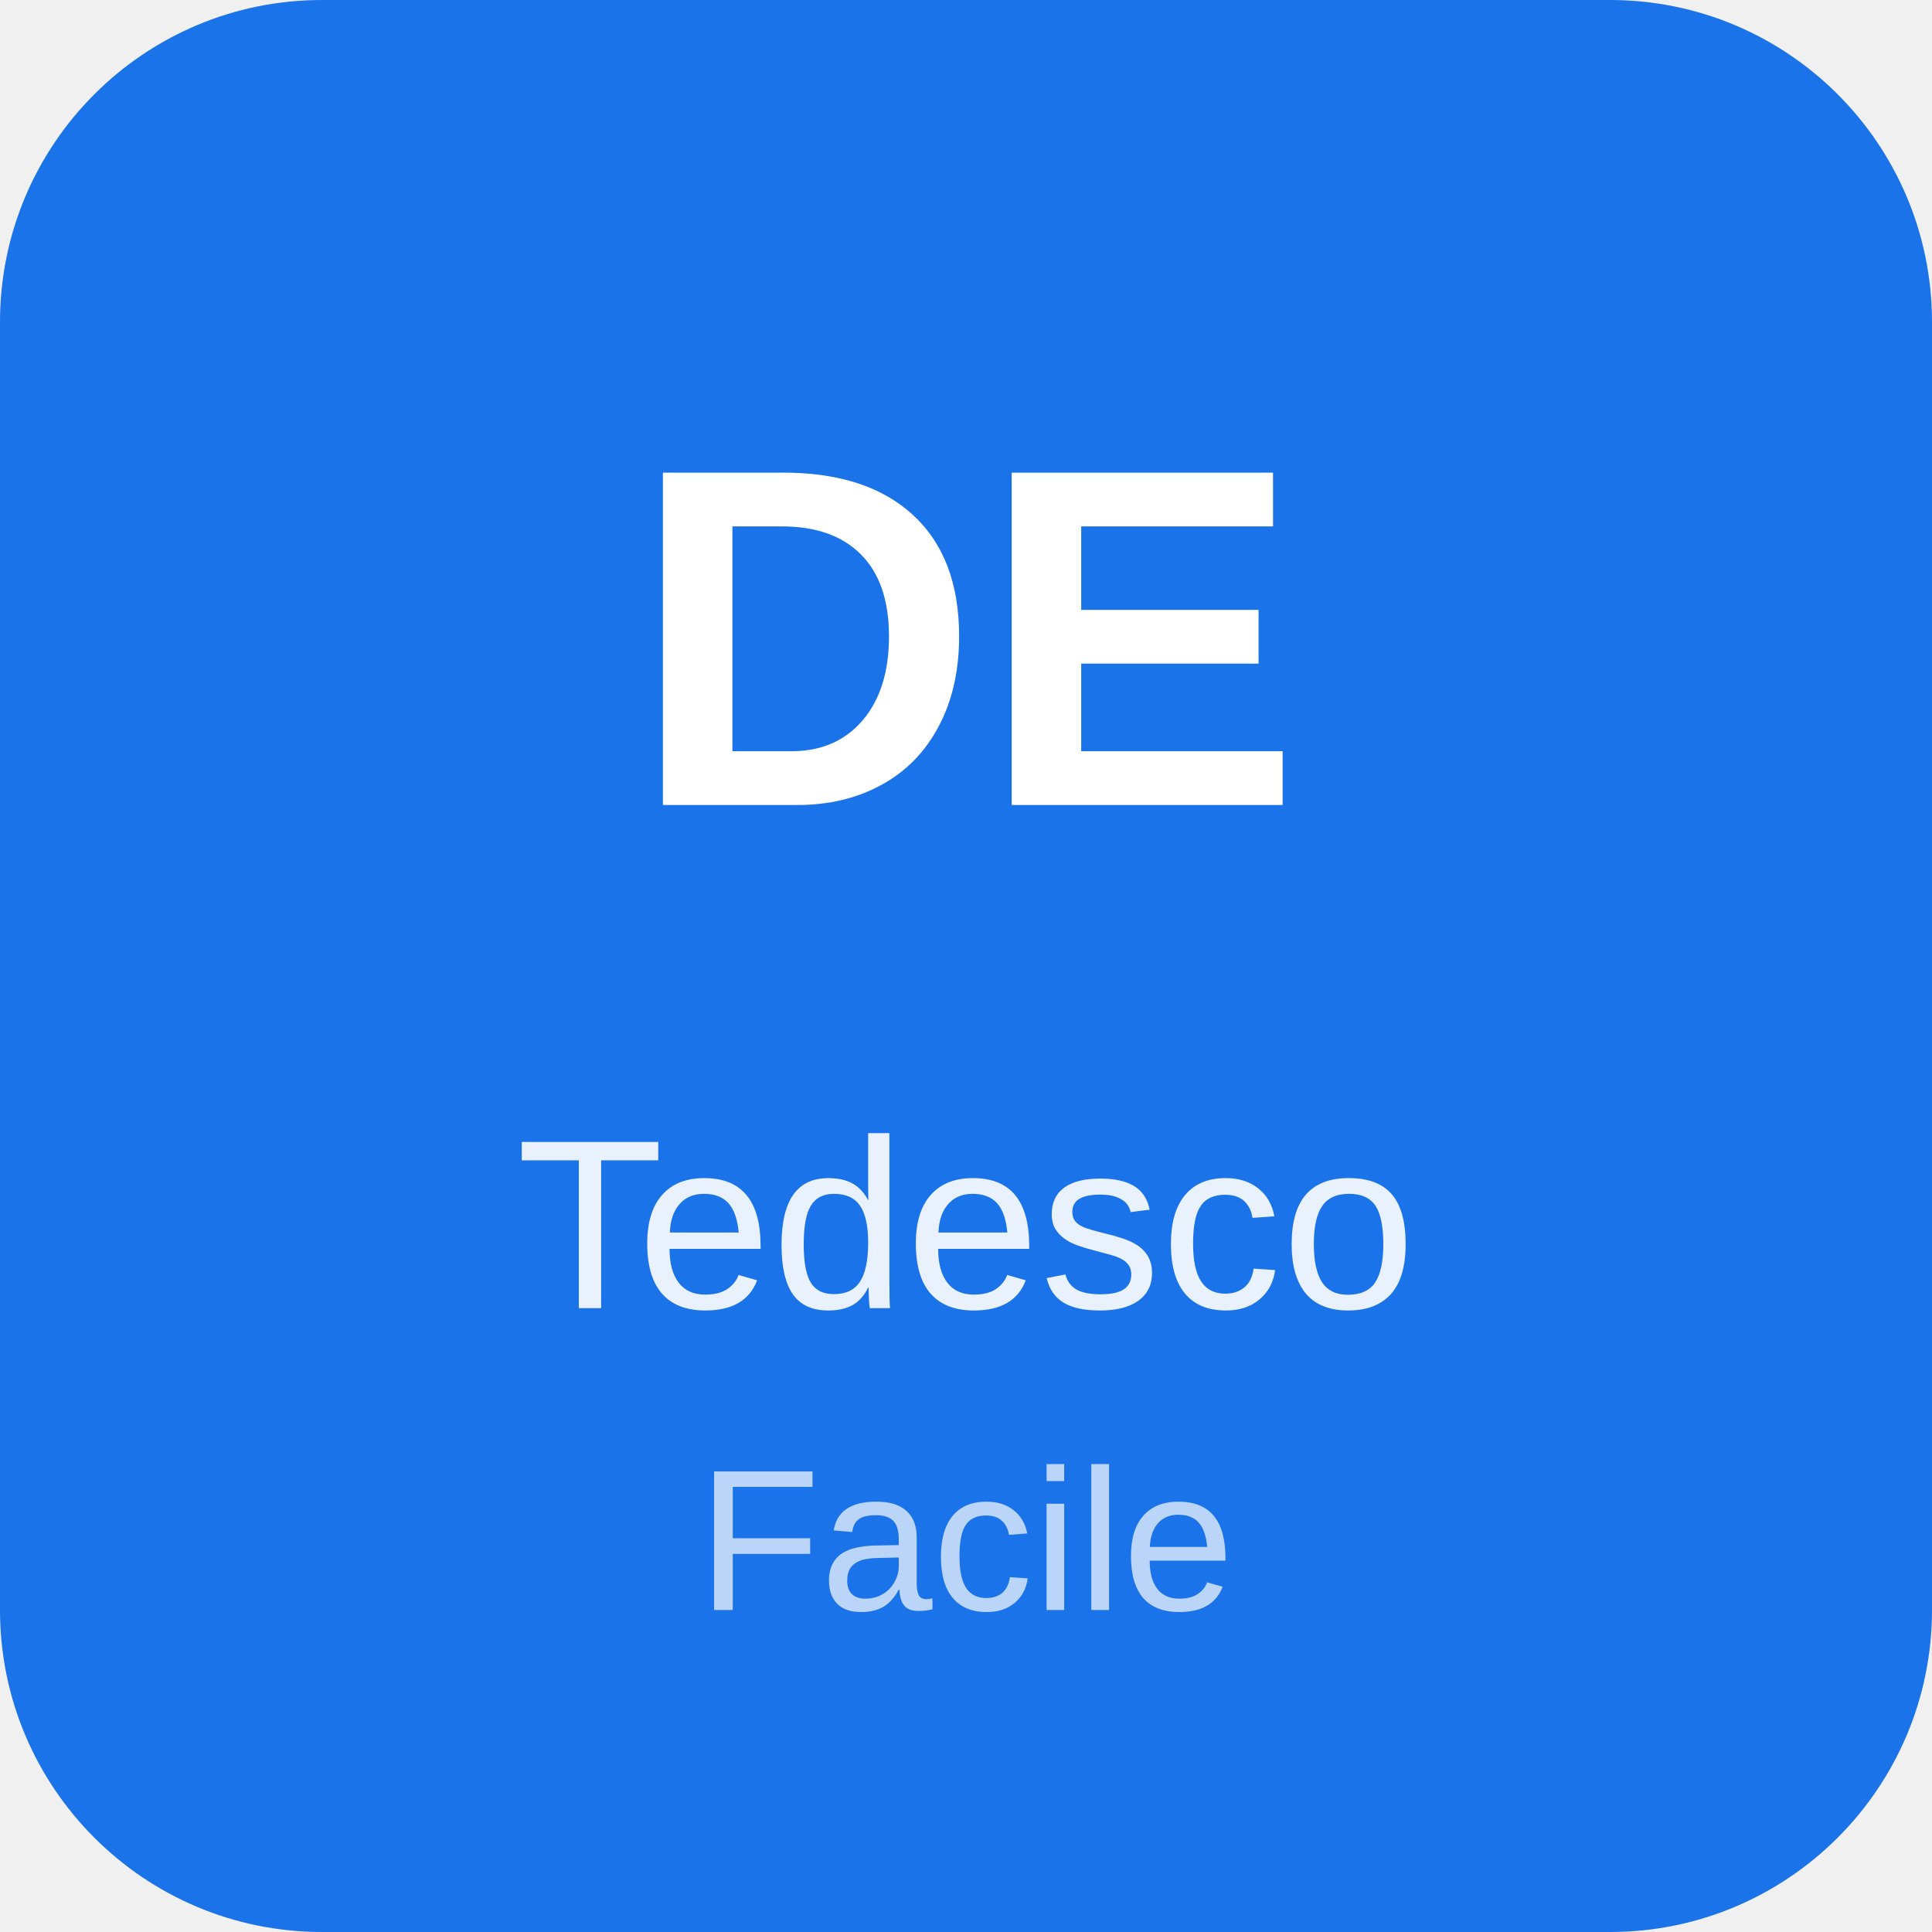
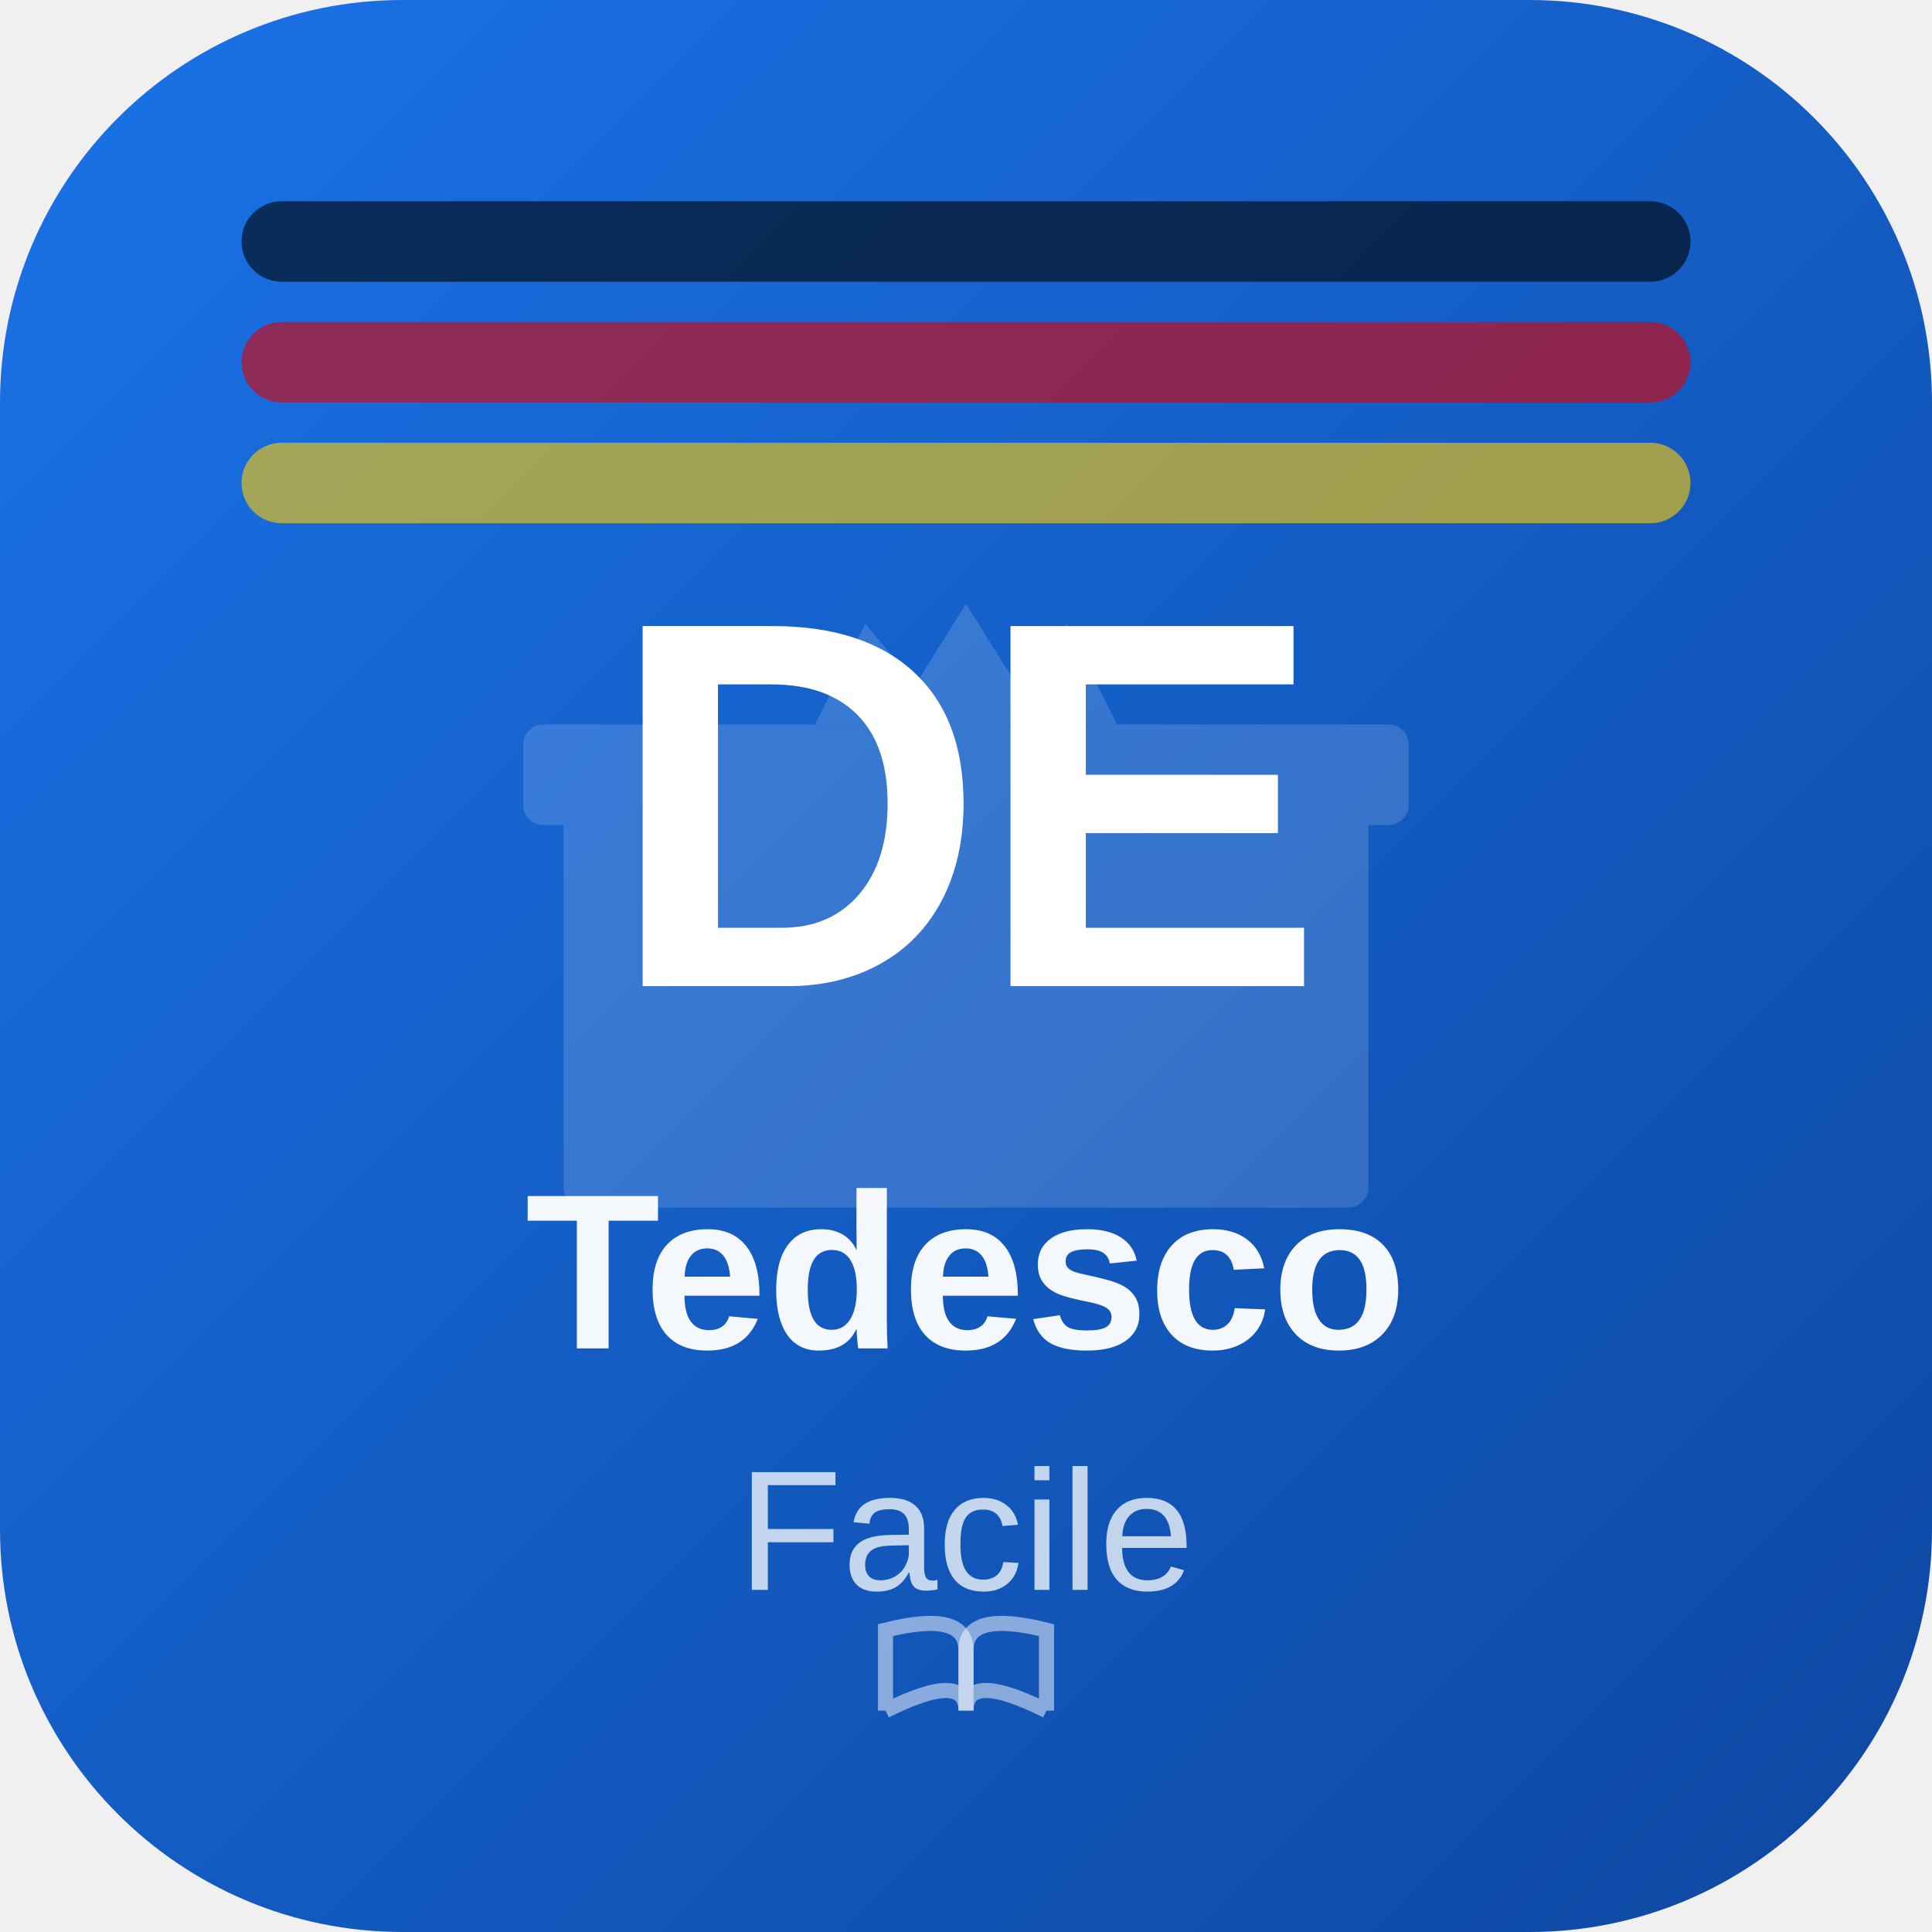
<svg xmlns="http://www.w3.org/2000/svg" width="192" height="192" viewBox="0 0 192 192">
-   <rect width="192" height="192" rx="32" fill="#1a73e8" />
-   <text x="96" y="80" text-anchor="middle" font-family="Arial, sans-serif" font-size="48" font-weight="bold" fill="white">DE</text>
-   <text x="96" y="130" text-anchor="middle" font-family="Arial, sans-serif" font-size="24" fill="rgba(255,255,255,0.9)">Tedesco</text>
-   <text x="96" y="160" text-anchor="middle" font-family="Arial, sans-serif" font-size="20" fill="rgba(255,255,255,0.7)">Facile</text>
+   <defs>
+     <linearGradient id="bg" x1="0%" y1="0%" x2="100%" y2="100%">
+       <stop offset="0%" style="stop-color:#1a73e8" />
+       <stop offset="100%" style="stop-color:#0d47a1" />
+     </linearGradient>
+   </defs>
+   <rect width="192" height="192" rx="40" fill="url(#bg)" />
+   <rect x="24" y="20" width="144" height="8" rx="4" fill="#000" opacity="0.6" />
+   <rect x="24" y="32" width="144" height="8" rx="4" fill="#DD0000" opacity="0.6" />
+   <rect x="24" y="44" width="144" height="8" rx="4" fill="#FFCC00" opacity="0.6" />
+   <g transform="translate(96,100)" fill="white" opacity="0.15">
+     <rect x="-40" y="-20" width="80" height="40" rx="2" />
+     <rect x="-44" y="-28" width="88" height="10" rx="2" />
+     <rect x="-36" y="-20" width="6" height="40" />
+     <rect x="-20" y="-20" width="6" height="40" />
+     <rect x="-4" y="-20" width="6" height="40" />
+     <rect x="14" y="-20" width="6" height="40" />
+     <rect x="30" y="-20" width="6" height="40" />
+     <path d="M-15,-28 L-10,-38 L-5,-32 L0,-40 L5,-32 L10,-38 L15,-28" fill="white" />
+   </g>
+   <text x="96" y="98" text-anchor="middle" font-family="Arial, Helvetica, sans-serif" font-size="52" font-weight="bold" fill="white" letter-spacing="-1">DE</text>
+   <text x="96" y="134" text-anchor="middle" font-family="Arial, Helvetica, sans-serif" font-size="22" font-weight="600" fill="rgba(255,255,255,0.95)">Tedesco</text>
+   <text x="96" y="158" text-anchor="middle" font-family="Arial, Helvetica, sans-serif" font-size="17" fill="rgba(255,255,255,0.75)">Facile</text>
+   <g transform="translate(96,170)" fill="none" stroke="rgba(255,255,255,0.5)" stroke-width="1.5">
+     <path d="M-8,0 L-8,-8 Q0,-10 0,-6 L0,0 Q0,-4 -8,0" />
+     <path d="M8,0 L8,-8 Q0,-10 0,-6 L0,0 Q0,-4 8,0" />
+   </g>
</svg>
